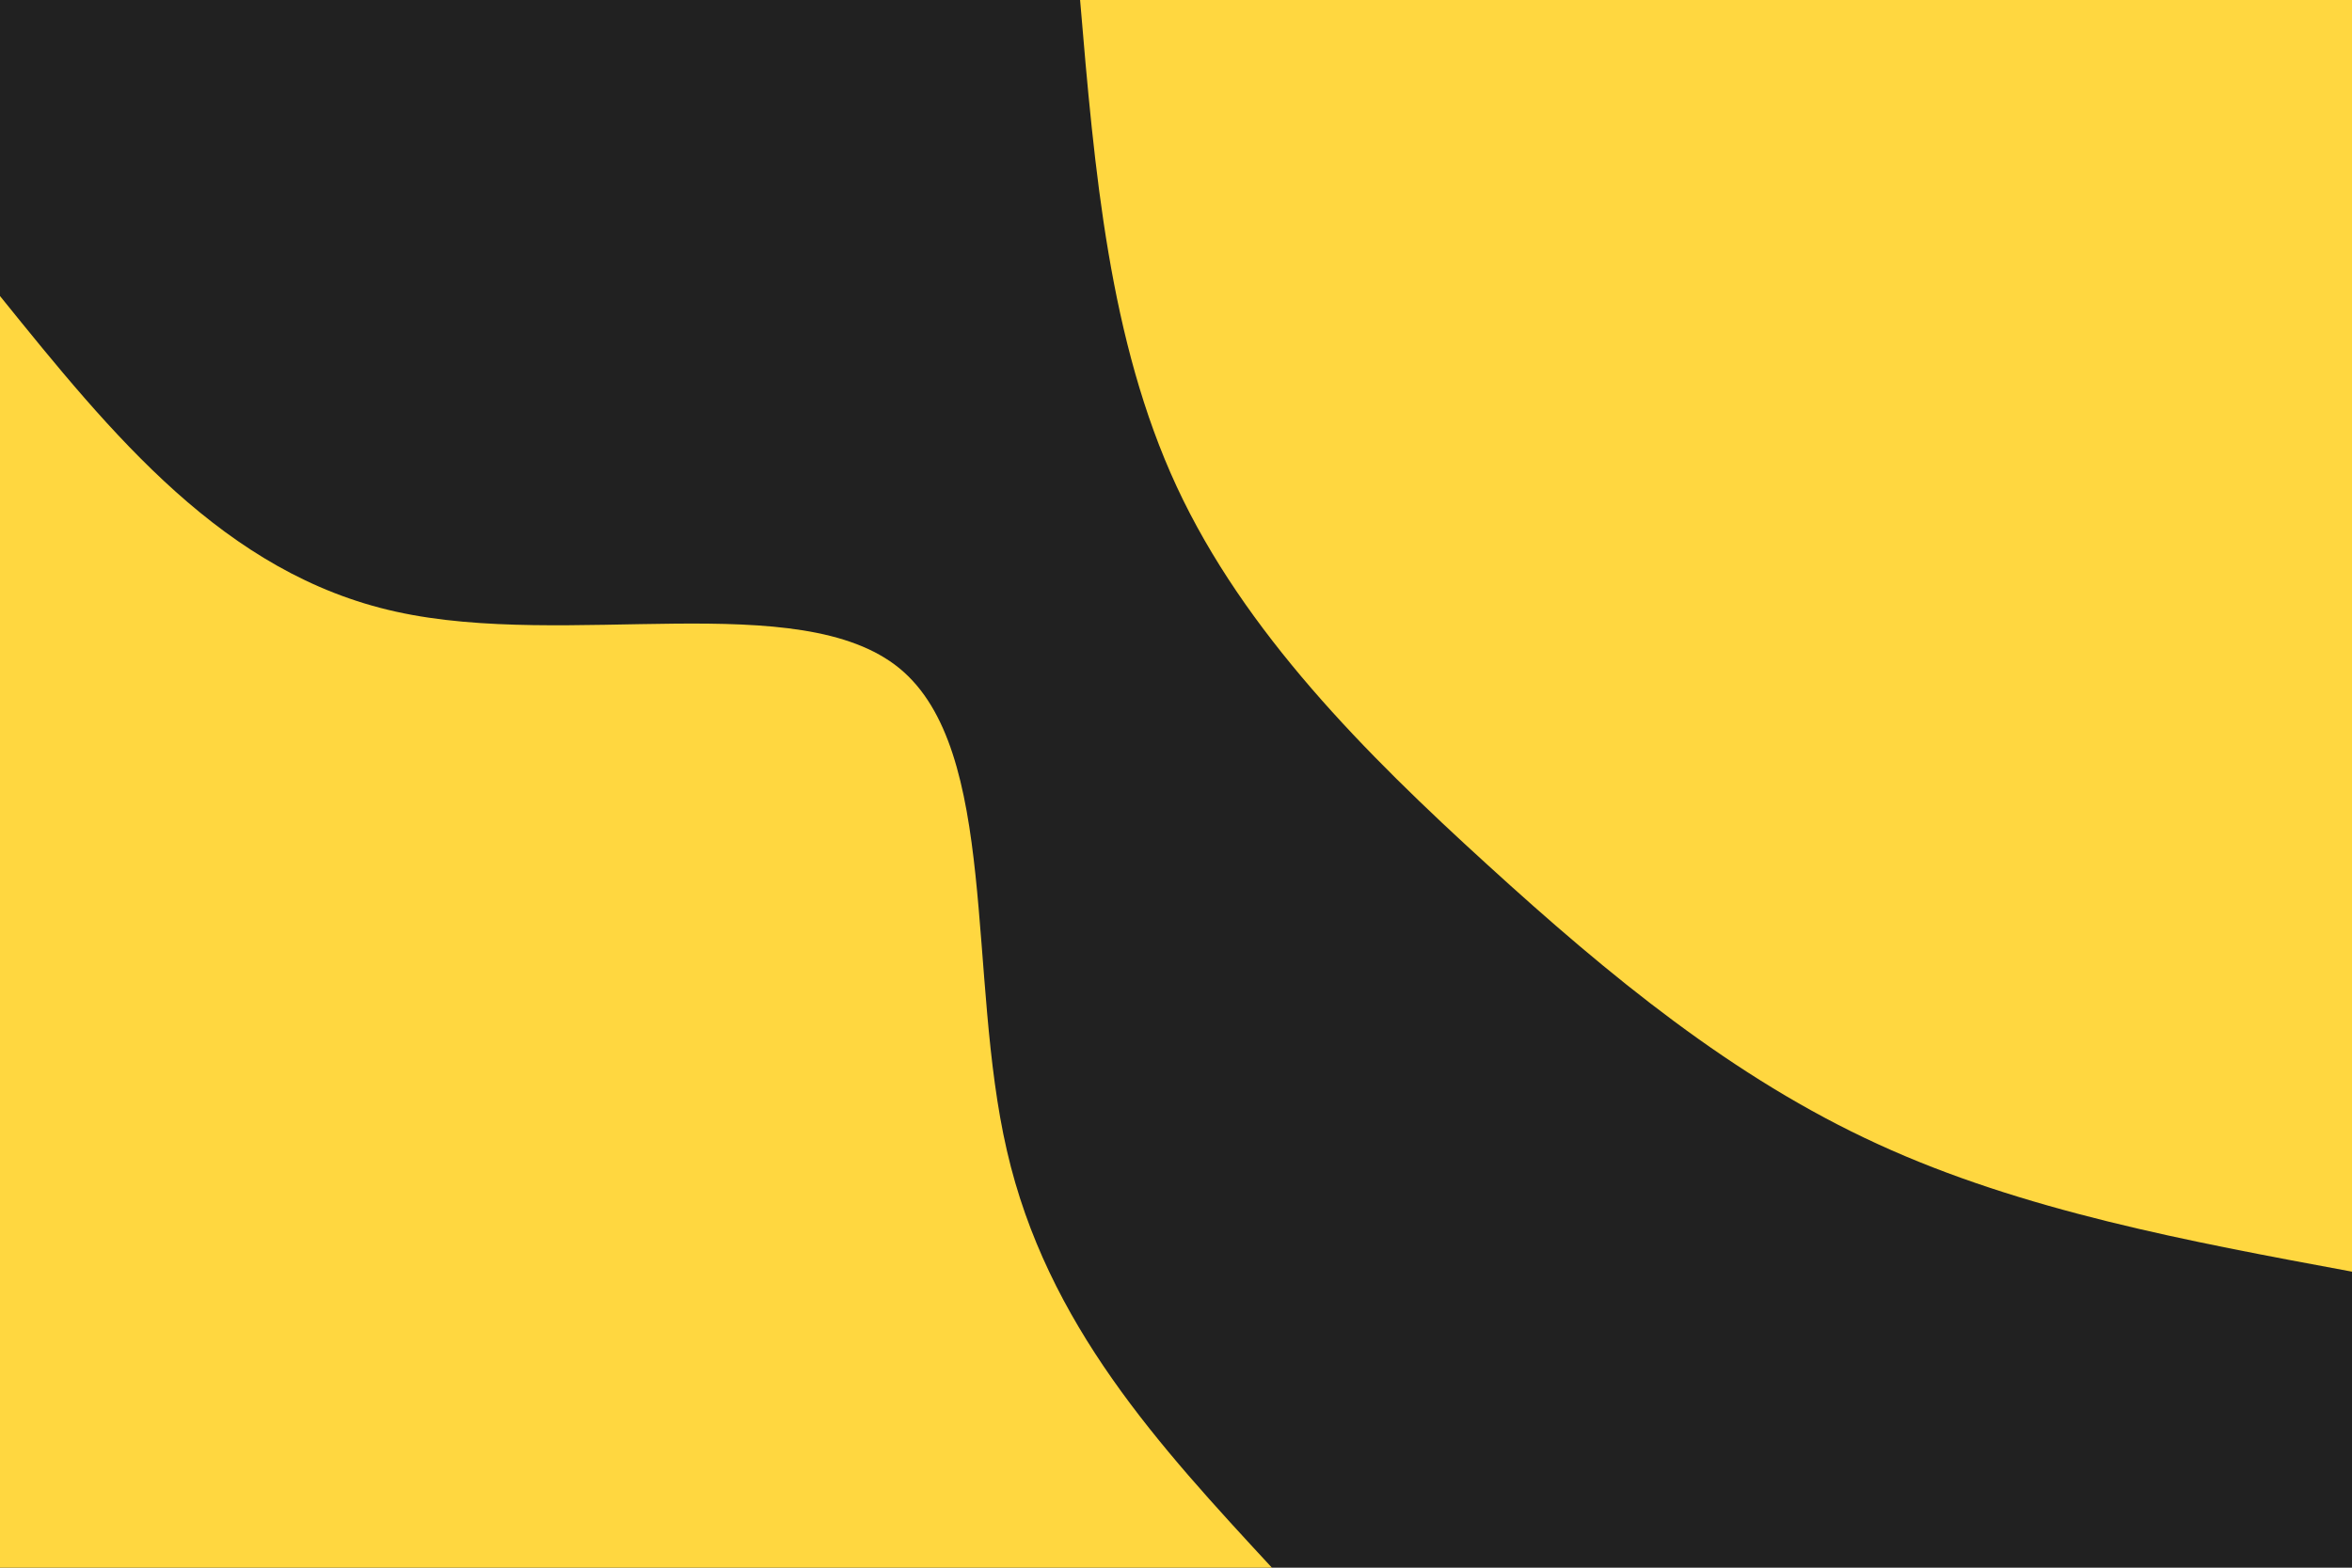
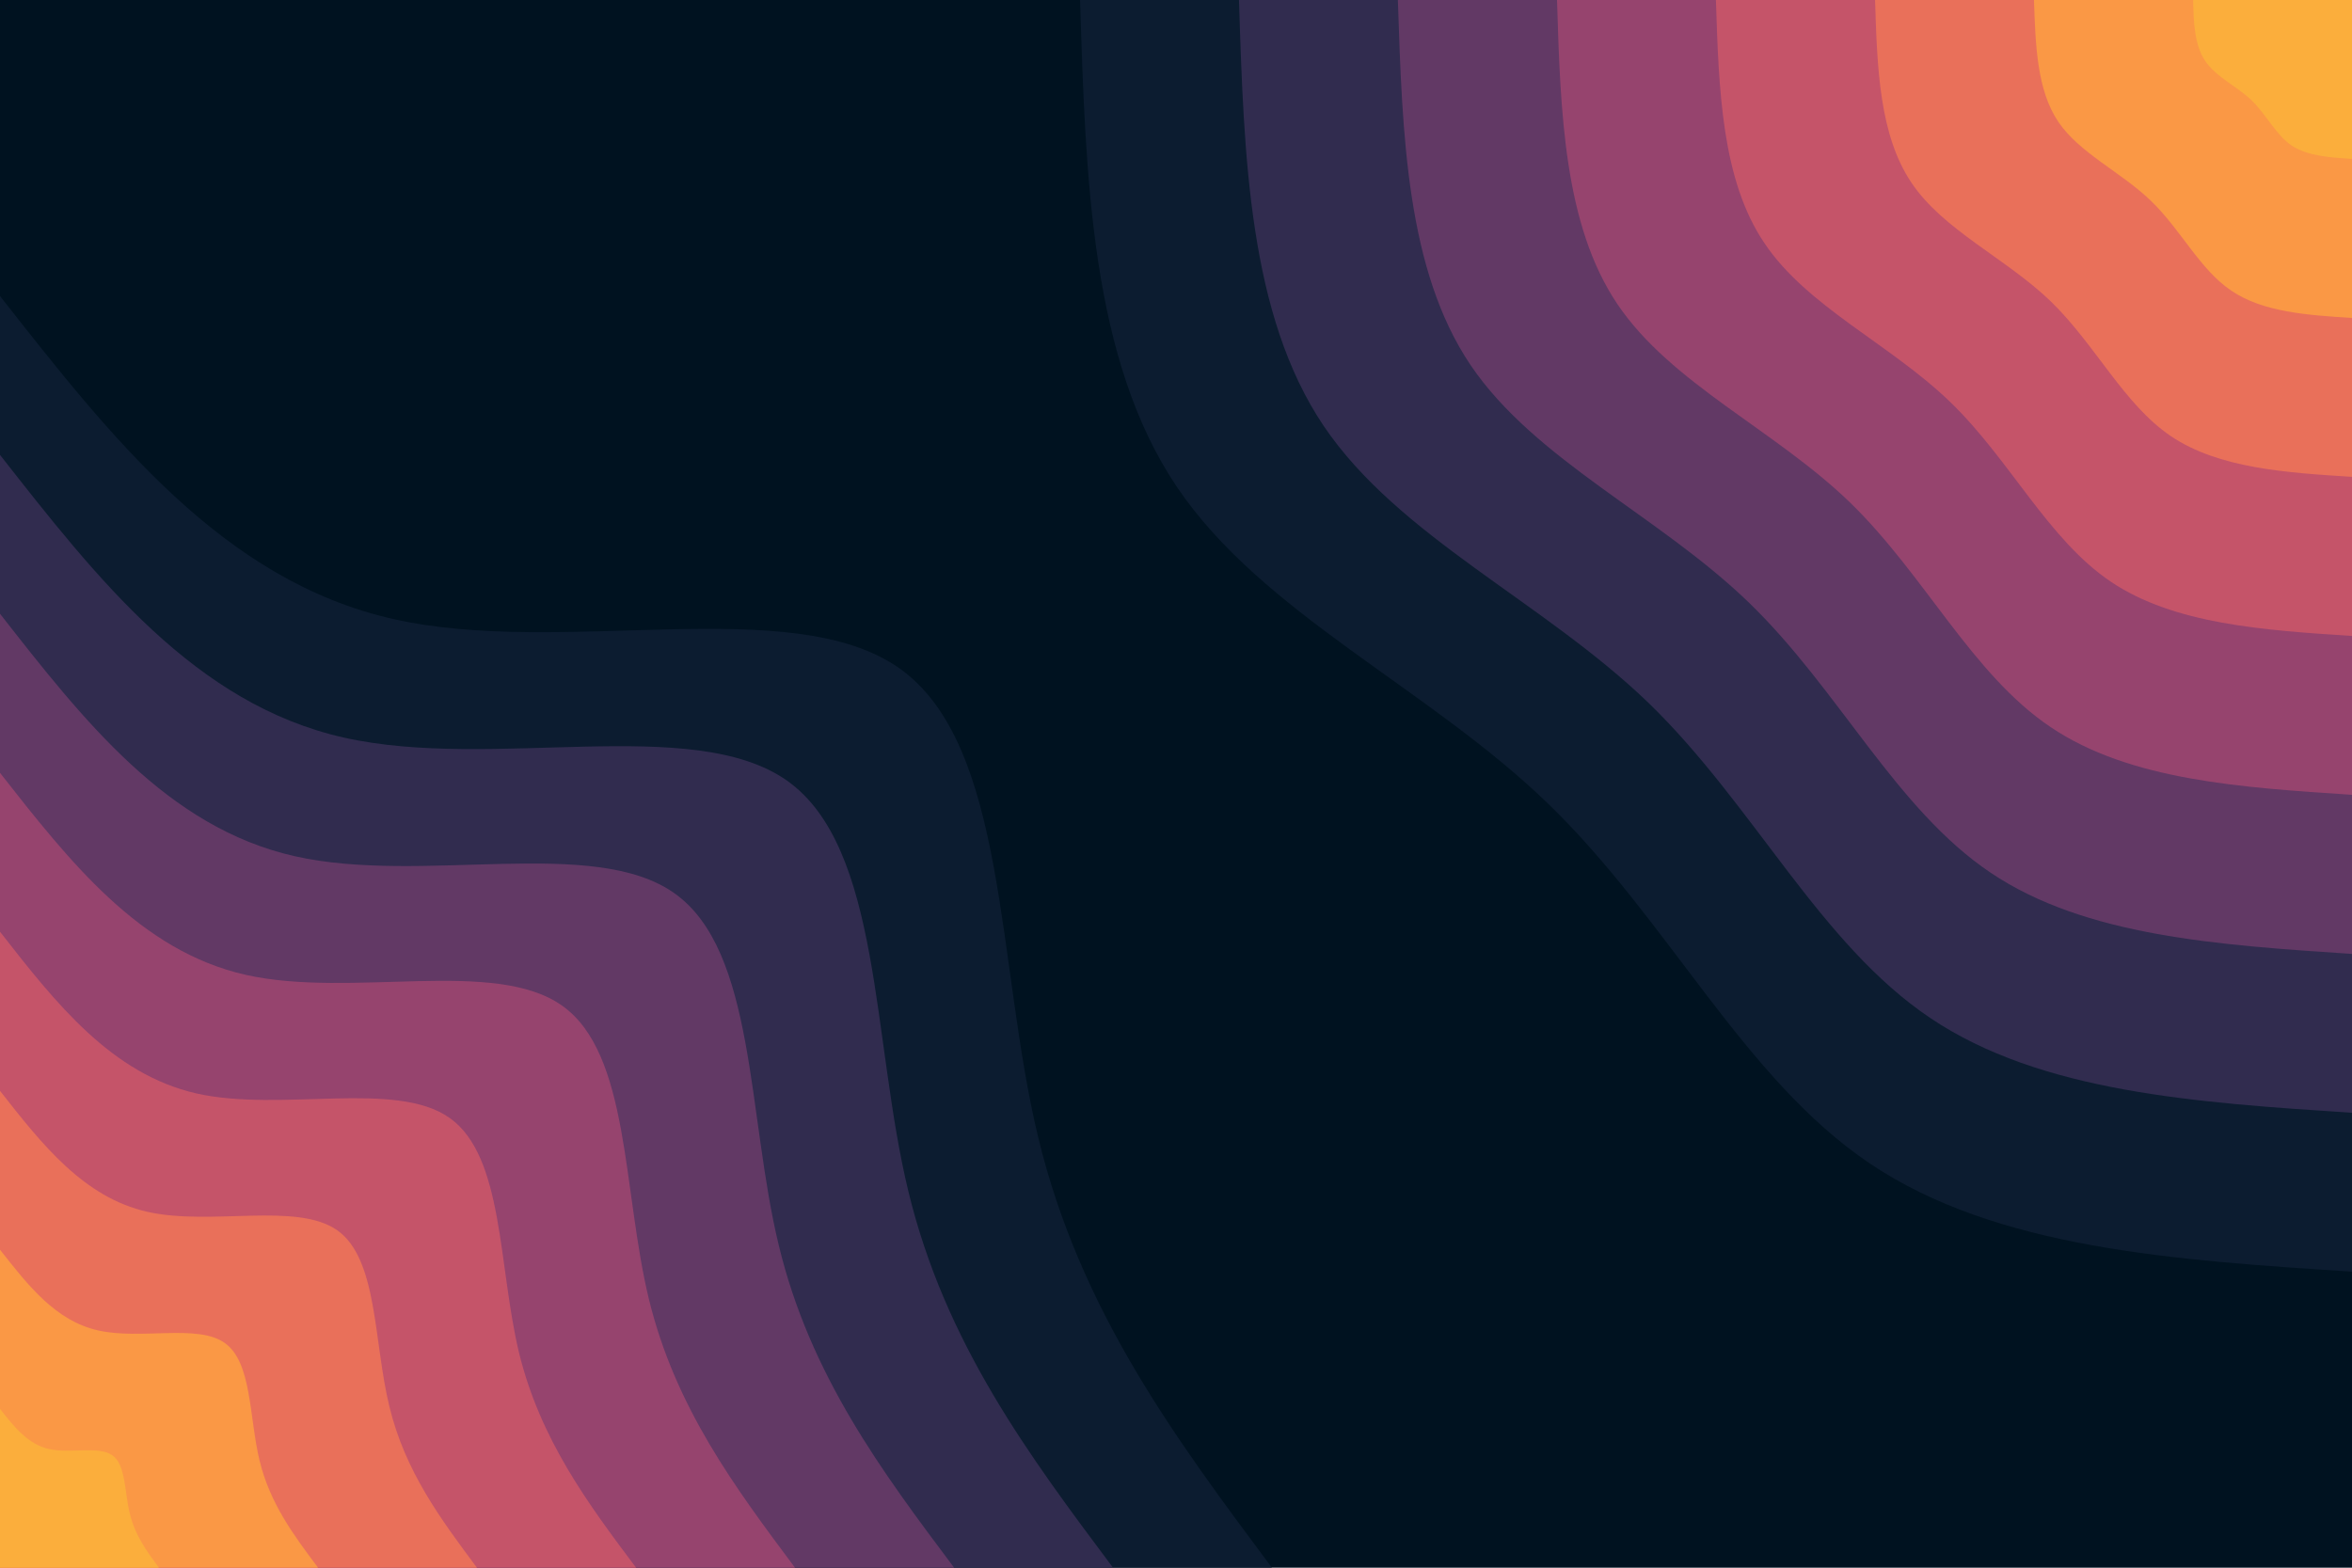
<svg xmlns="http://www.w3.org/2000/svg" id="visual" viewBox="0 0 900 600" width="900" height="600" version="1.1">
-   <rect x="0" y="0" width="900" height="600" fill="#212121" />
+   <rect x="0" y="0" width="900" height="600" fill="#001220" />
  <defs>
    <linearGradient id="grad1_0" x1="33.3%" y1="0%" x2="100%" y2="100%">
-       <stop offset="20%" stop-color="#212121" stop-opacity="1" />
-       <stop offset="80%" stop-color="#212121" stop-opacity="1" />
+       <stop offset="20%" stop-color="#fbae3c" stop-opacity="1" />
+       <stop offset="80%" stop-color="#fbae3c" stop-opacity="1" />
+     </linearGradient>
+   </defs>
+   <defs>
+     <linearGradient id="grad1_1" x1="33.3%" y1="0%" x2="100%" y2="100%">
+       <stop offset="20%" stop-color="#fbae3c" stop-opacity="1" />
+       <stop offset="80%" stop-color="#f48350" stop-opacity="1" />
+     </linearGradient>
+   </defs>
+   <defs>
+     <linearGradient id="grad1_2" x1="33.3%" y1="0%" x2="100%" y2="100%">
+       <stop offset="20%" stop-color="#d96162" stop-opacity="1" />
+       <stop offset="80%" stop-color="#f48350" stop-opacity="1" />
+     </linearGradient>
+   </defs>
+   <defs>
+     <linearGradient id="grad1_3" x1="33.3%" y1="0%" x2="100%" y2="100%">
+       <stop offset="20%" stop-color="#d96162" stop-opacity="1" />
+       <stop offset="80%" stop-color="#af4b6d" stop-opacity="1" />
+     </linearGradient>
+   </defs>
+   <defs>
+     <linearGradient id="grad1_4" x1="33.3%" y1="0%" x2="100%" y2="100%">
+       <stop offset="20%" stop-color="#7c3e6b" stop-opacity="1" />
+       <stop offset="80%" stop-color="#af4b6d" stop-opacity="1" />
+     </linearGradient>
+   </defs>
+   <defs>
+     <linearGradient id="grad1_5" x1="33.3%" y1="0%" x2="100%" y2="100%">
+       <stop offset="20%" stop-color="#7c3e6b" stop-opacity="1" />
+       <stop offset="80%" stop-color="#49335c" stop-opacity="1" />
+     </linearGradient>
+   </defs>
+   <defs>
+     <linearGradient id="grad1_6" x1="33.3%" y1="0%" x2="100%" y2="100%">
+       <stop offset="20%" stop-color="#1d2540" stop-opacity="1" />
+       <stop offset="80%" stop-color="#49335c" stop-opacity="1" />
+     </linearGradient>
+   </defs>
+   <defs>
+     <linearGradient id="grad1_7" x1="33.3%" y1="0%" x2="100%" y2="100%">
+       <stop offset="20%" stop-color="#1d2540" stop-opacity="1" />
+       <stop offset="80%" stop-color="#001220" stop-opacity="1" />
    </linearGradient>
  </defs>
  <defs>
    <linearGradient id="grad2_0" x1="0%" y1="0%" x2="66.7%" y2="100%">
-       <stop offset="20%" stop-color="#212121" stop-opacity="1" />
-       <stop offset="80%" stop-color="#212121" stop-opacity="1" />
+       <stop offset="20%" stop-color="#fbae3c" stop-opacity="1" />
+       <stop offset="80%" stop-color="#fbae3c" stop-opacity="1" />
+     </linearGradient>
+   </defs>
+   <defs>
+     <linearGradient id="grad2_1" x1="0%" y1="0%" x2="66.7%" y2="100%">
+       <stop offset="20%" stop-color="#f48350" stop-opacity="1" />
+       <stop offset="80%" stop-color="#fbae3c" stop-opacity="1" />
+     </linearGradient>
+   </defs>
+   <defs>
+     <linearGradient id="grad2_2" x1="0%" y1="0%" x2="66.7%" y2="100%">
+       <stop offset="20%" stop-color="#f48350" stop-opacity="1" />
+       <stop offset="80%" stop-color="#d96162" stop-opacity="1" />
+     </linearGradient>
+   </defs>
+   <defs>
+     <linearGradient id="grad2_3" x1="0%" y1="0%" x2="66.7%" y2="100%">
+       <stop offset="20%" stop-color="#af4b6d" stop-opacity="1" />
+       <stop offset="80%" stop-color="#d96162" stop-opacity="1" />
+     </linearGradient>
+   </defs>
+   <defs>
+     <linearGradient id="grad2_4" x1="0%" y1="0%" x2="66.7%" y2="100%">
+       <stop offset="20%" stop-color="#af4b6d" stop-opacity="1" />
+       <stop offset="80%" stop-color="#7c3e6b" stop-opacity="1" />
+     </linearGradient>
+   </defs>
+   <defs>
+     <linearGradient id="grad2_5" x1="0%" y1="0%" x2="66.7%" y2="100%">
+       <stop offset="20%" stop-color="#49335c" stop-opacity="1" />
+       <stop offset="80%" stop-color="#7c3e6b" stop-opacity="1" />
+     </linearGradient>
+   </defs>
+   <defs>
+     <linearGradient id="grad2_6" x1="0%" y1="0%" x2="66.7%" y2="100%">
+       <stop offset="20%" stop-color="#49335c" stop-opacity="1" />
+       <stop offset="80%" stop-color="#1d2540" stop-opacity="1" />
+     </linearGradient>
+   </defs>
+   <defs>
+     <linearGradient id="grad2_7" x1="0%" y1="0%" x2="66.7%" y2="100%">
+       <stop offset="20%" stop-color="#001220" stop-opacity="1" />
+       <stop offset="80%" stop-color="#1d2540" stop-opacity="1" />
    </linearGradient>
  </defs>
  <g transform="translate(900, 0)">
-     <path d="M0 486.7C-63.1 475 -126.1 463.3 -181.4 437.9C-236.7 412.6 -284.1 373.6 -330.9 330.9C-377.7 288.3 -423.8 242 -449.7 186.3C-475.6 130.5 -481.2 65.3 -486.7 0L0 0Z" fill="#ffd740" />
+     <path d="M0 486.7C-68 482.3 -136.1 477.9 -184.5 445.3C-232.8 412.8 -261.6 352.1 -307.6 307.6C-353.6 263.1 -417 234.8 -449.7 186.3C-482.4 137.7 -484.6 68.9 -486.7 0L0 0Z" fill="#0c1c30" />
+     <path d="M0 425.9C-59.5 422 -119.1 418.1 -161.4 389.6C-203.7 361.2 -228.9 308.1 -269.1 269.1C-309.4 230.2 -364.8 205.5 -393.5 163C-422.1 120.5 -424 60.2 -425.9 0L0 0Z" fill="#312c4f" />
+     <path d="M0 365.1C-51 361.7 -102.1 358.4 -138.3 334C-174.6 309.6 -196.2 264.1 -230.7 230.7C-265.2 197.3 -312.7 176.1 -337.3 139.7C-361.8 103.3 -363.4 51.6 -365.1 0L0 0Z" fill="#623965" />
+     <path d="M0 304.2C-42.5 301.4 -85 298.7 -115.3 278.3C-145.5 258 -163.5 220 -192.2 192.2C-221 164.4 -260.6 146.8 -281.1 116.4C-301.5 86.1 -302.9 43 -304.2 0L0 0Z" fill="#96446e" />
+     <path d="M0 243.4C-34 241.2 -68 238.9 -92.2 222.7C-116.4 206.4 -130.8 176 -153.8 153.8C-176.8 131.6 -208.5 117.4 -224.8 93.1C-241.2 68.9 -242.3 34.4 -243.4 0L0 0Z" fill="#c55469" />
+     <path d="M0 182.5C-25.5 180.9 -51 179.2 -69.2 167C-87.3 154.8 -98.1 132 -115.3 115.3C-132.6 98.7 -156.4 88.1 -168.6 69.9C-180.9 51.6 -181.7 25.8 -182.5 0L0 0Z" fill="#e9705a" />
+     <path d="M0 121.7C-17 120.6 -34 119.5 -46.1 111.3C-58.2 103.2 -65.4 88 -76.9 76.9C-88.4 65.8 -104.2 58.7 -112.4 46.6C-120.6 34.4 -121.1 17.2 -121.7 0L0 0Z" fill="#fa9845" />
+     <path d="M0 60.8C-8.5 60.3 -17 59.7 -23.1 55.7C-29.1 51.6 -32.7 44 -38.4 38.4C-44.2 32.9 -52.1 29.4 -56.2 23.3C-60.3 17.2 -60.6 8.6 -60.8 0L0 0Z" fill="#fbae3c" />
  </g>
  <g transform="translate(0, 600)">
-     <path d="M0 -486.7C42.9 -433.6 85.8 -380.4 151.5 -365.9C217.3 -351.3 306 -375.5 344.2 -344.2C382.3 -312.9 369.9 -226.2 385.3 -159.6C400.6 -93 443.7 -46.5 486.7 0L0 0Z" fill="#ffd740" />
+     <path d="M0 -486.7C42.7 -432.3 85.4 -377.8 150.4 -363.1C215.4 -348.4 302.7 -373.5 344.2 -344.2C385.6 -314.8 381.2 -231 397.3 -164.6C413.4 -98.1 450.1 -49.1 486.7 0L0 0Z" fill="#0c1c30" />
+     <path d="M0 -425.9C37.4 -378.2 74.7 -330.5 131.6 -317.7C188.5 -304.9 264.9 -326.8 301.2 -301.2C337.4 -275.5 333.5 -202.1 347.6 -144C361.7 -85.8 393.8 -42.9 425.9 0L0 0Z" fill="#312c4f" />
+     <path d="M0 -365.1C32 -324.2 64 -283.3 112.8 -272.3C161.6 -261.3 227.1 -280.2 258.1 -258.1C289.2 -236.1 285.9 -173.2 298 -123.4C310 -73.6 337.5 -36.8 365.1 0L0 0Z" fill="#623965" />
+     <path d="M0 -304.2C26.7 -270.2 53.4 -236.1 94 -226.9C134.6 -217.8 189.2 -233.5 215.1 -215.1C241 -196.8 238.2 -144.4 248.3 -102.8C258.4 -61.3 281.3 -30.7 304.2 0L0 0Z" fill="#96446e" />
+     <path d="M0 -243.4C21.3 -216.1 42.7 -188.9 75.2 -181.5C107.7 -174.2 151.4 -186.8 172.1 -172.1C192.8 -157.4 190.6 -115.5 198.6 -82.3C206.7 -49.1 225 -24.5 243.4 0L0 0Z" fill="#c55469" />
+     <path d="M0 -182.5C16 -162.1 32 -141.7 56.4 -136.2C80.8 -130.7 113.5 -140.1 129.1 -129.1C144.6 -118.1 142.9 -86.6 149 -61.7C155 -36.8 168.8 -18.4 182.5 0L0 0Z" fill="#e9705a" />
+     <path d="M0 -121.7C10.7 -108.1 21.3 -94.4 37.6 -90.8C53.9 -87.1 75.7 -93.4 86 -86C96.4 -78.7 95.3 -57.7 99.3 -41.1C103.3 -24.5 112.5 -12.3 121.7 0L0 0Z" fill="#fa9845" />
+     <path d="M0 -60.8C5.3 -54 10.7 -47.2 18.8 -45.4C26.9 -43.6 37.8 -46.7 43 -43C48.2 -39.4 47.6 -28.9 49.7 -20.6C51.7 -12.3 56.3 -6.1 60.8 0L0 0Z" fill="#fbae3c" />
  </g>
</svg>
